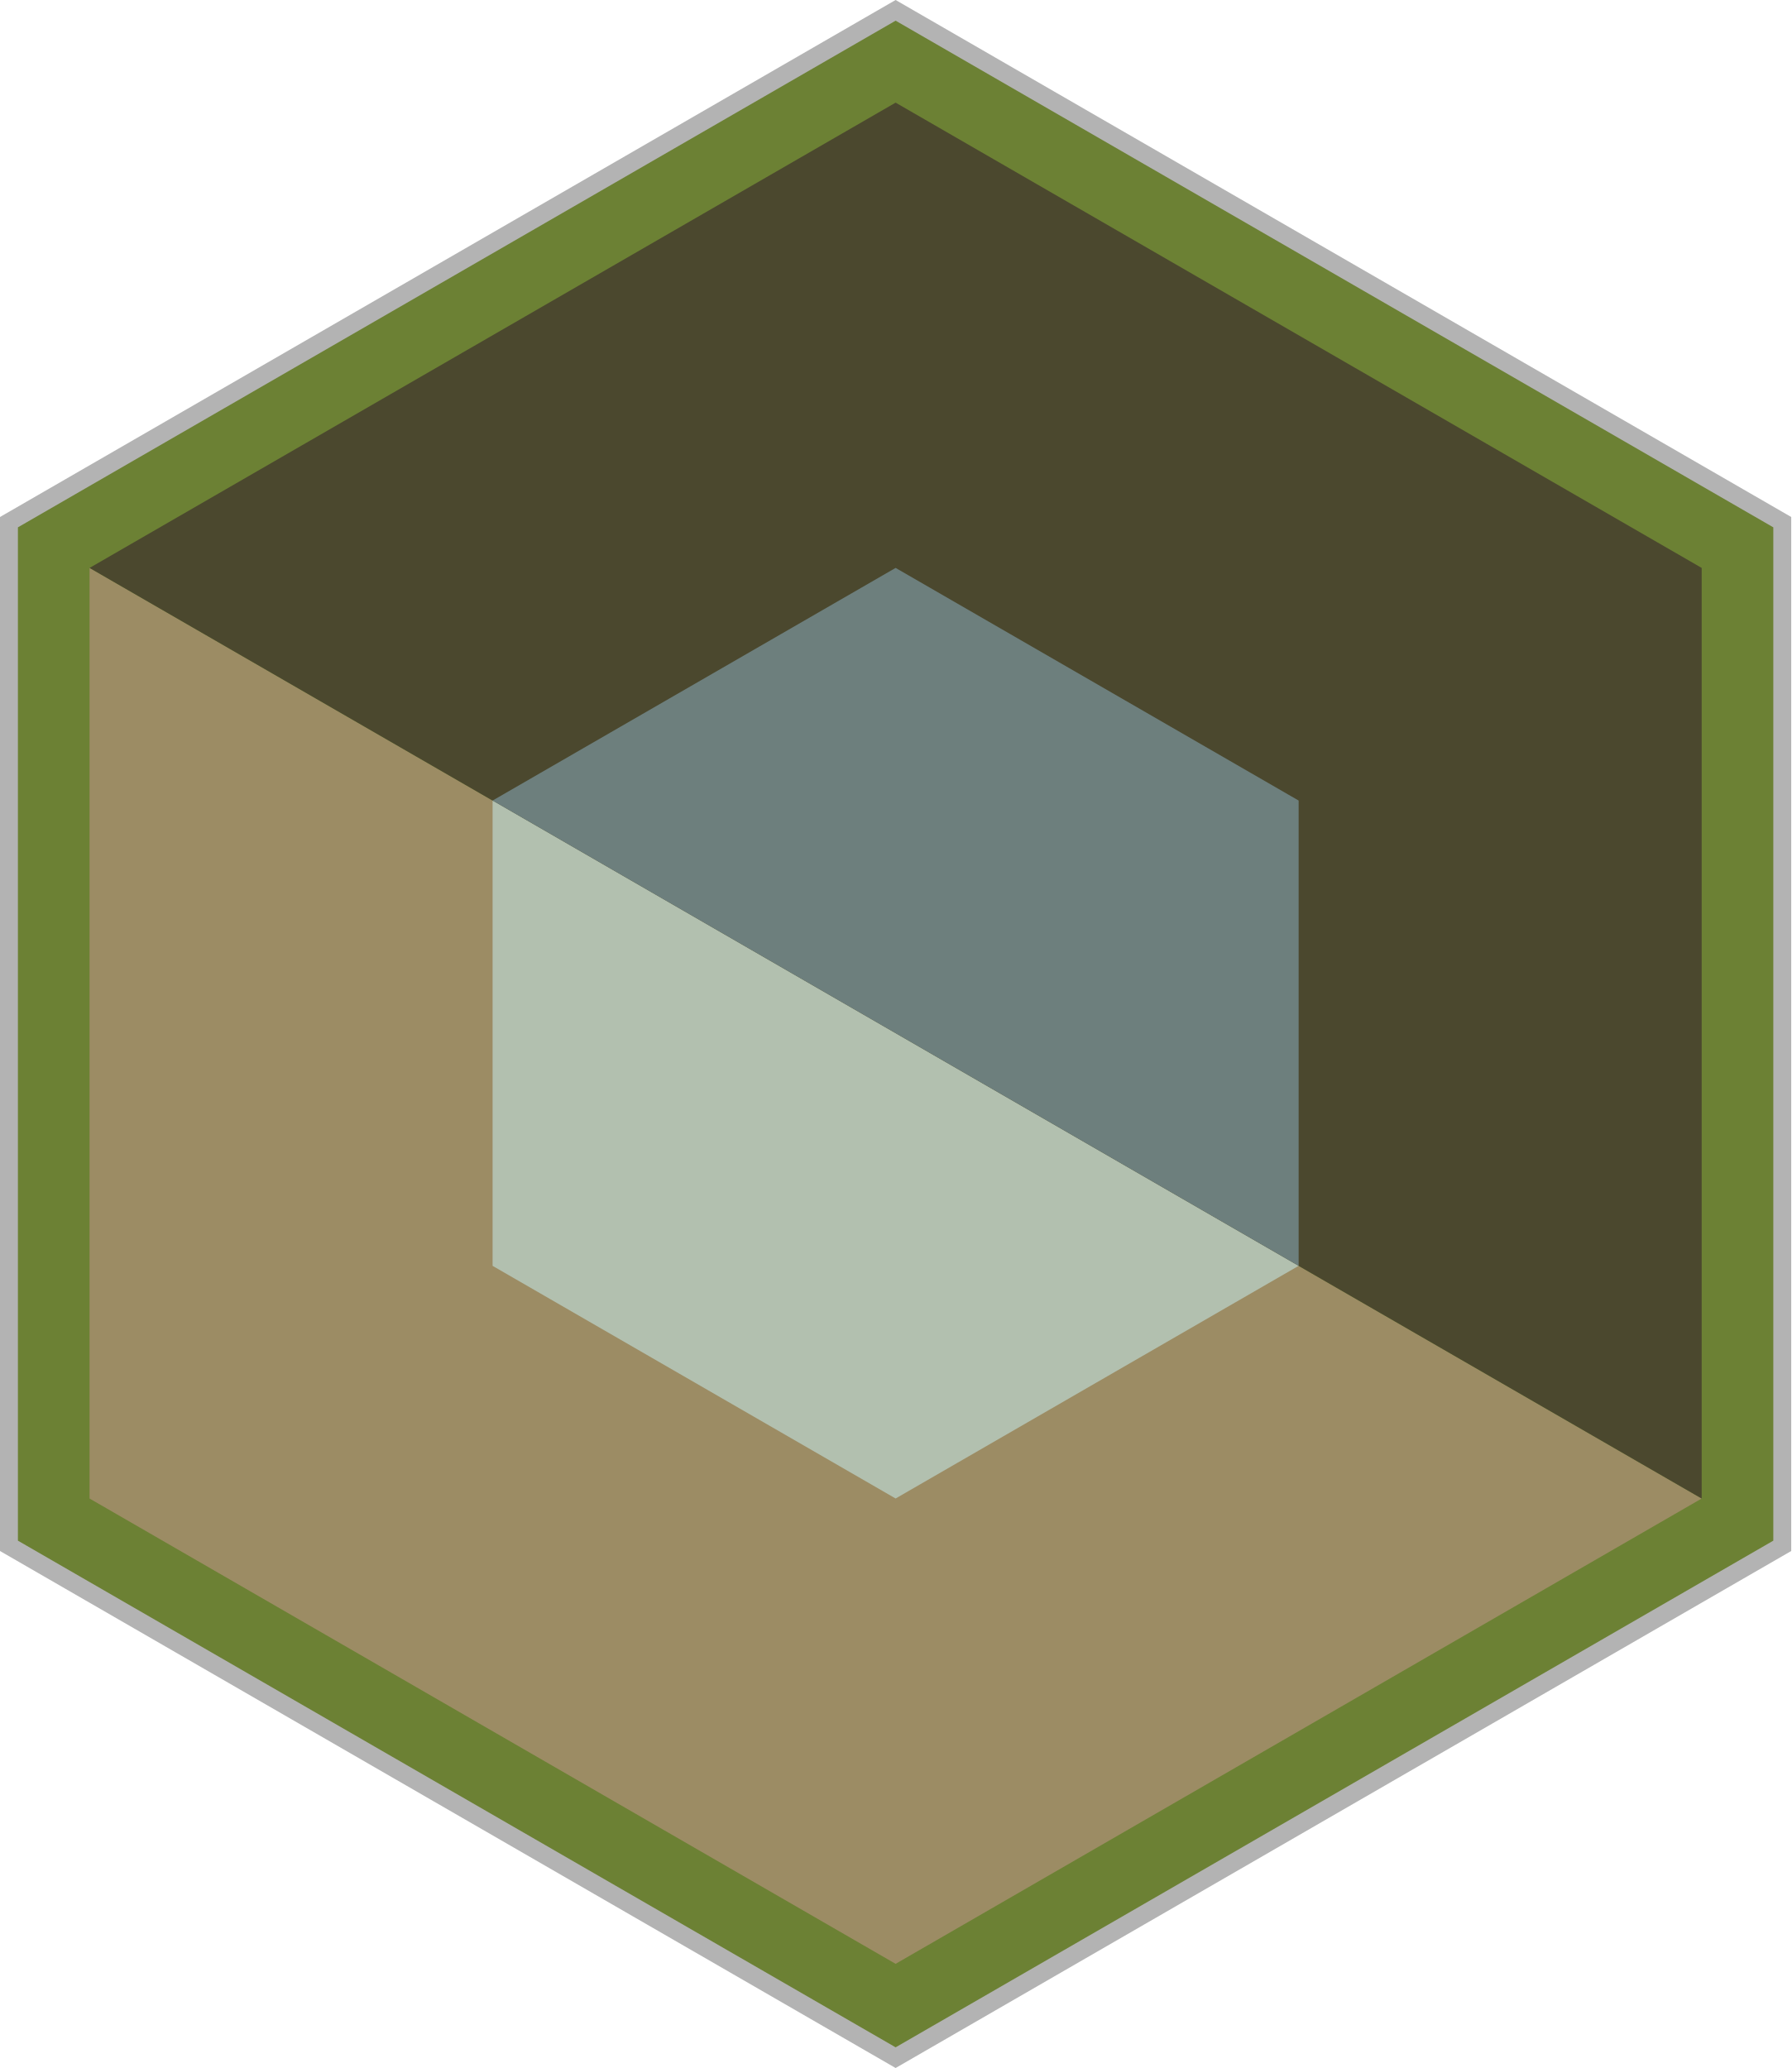
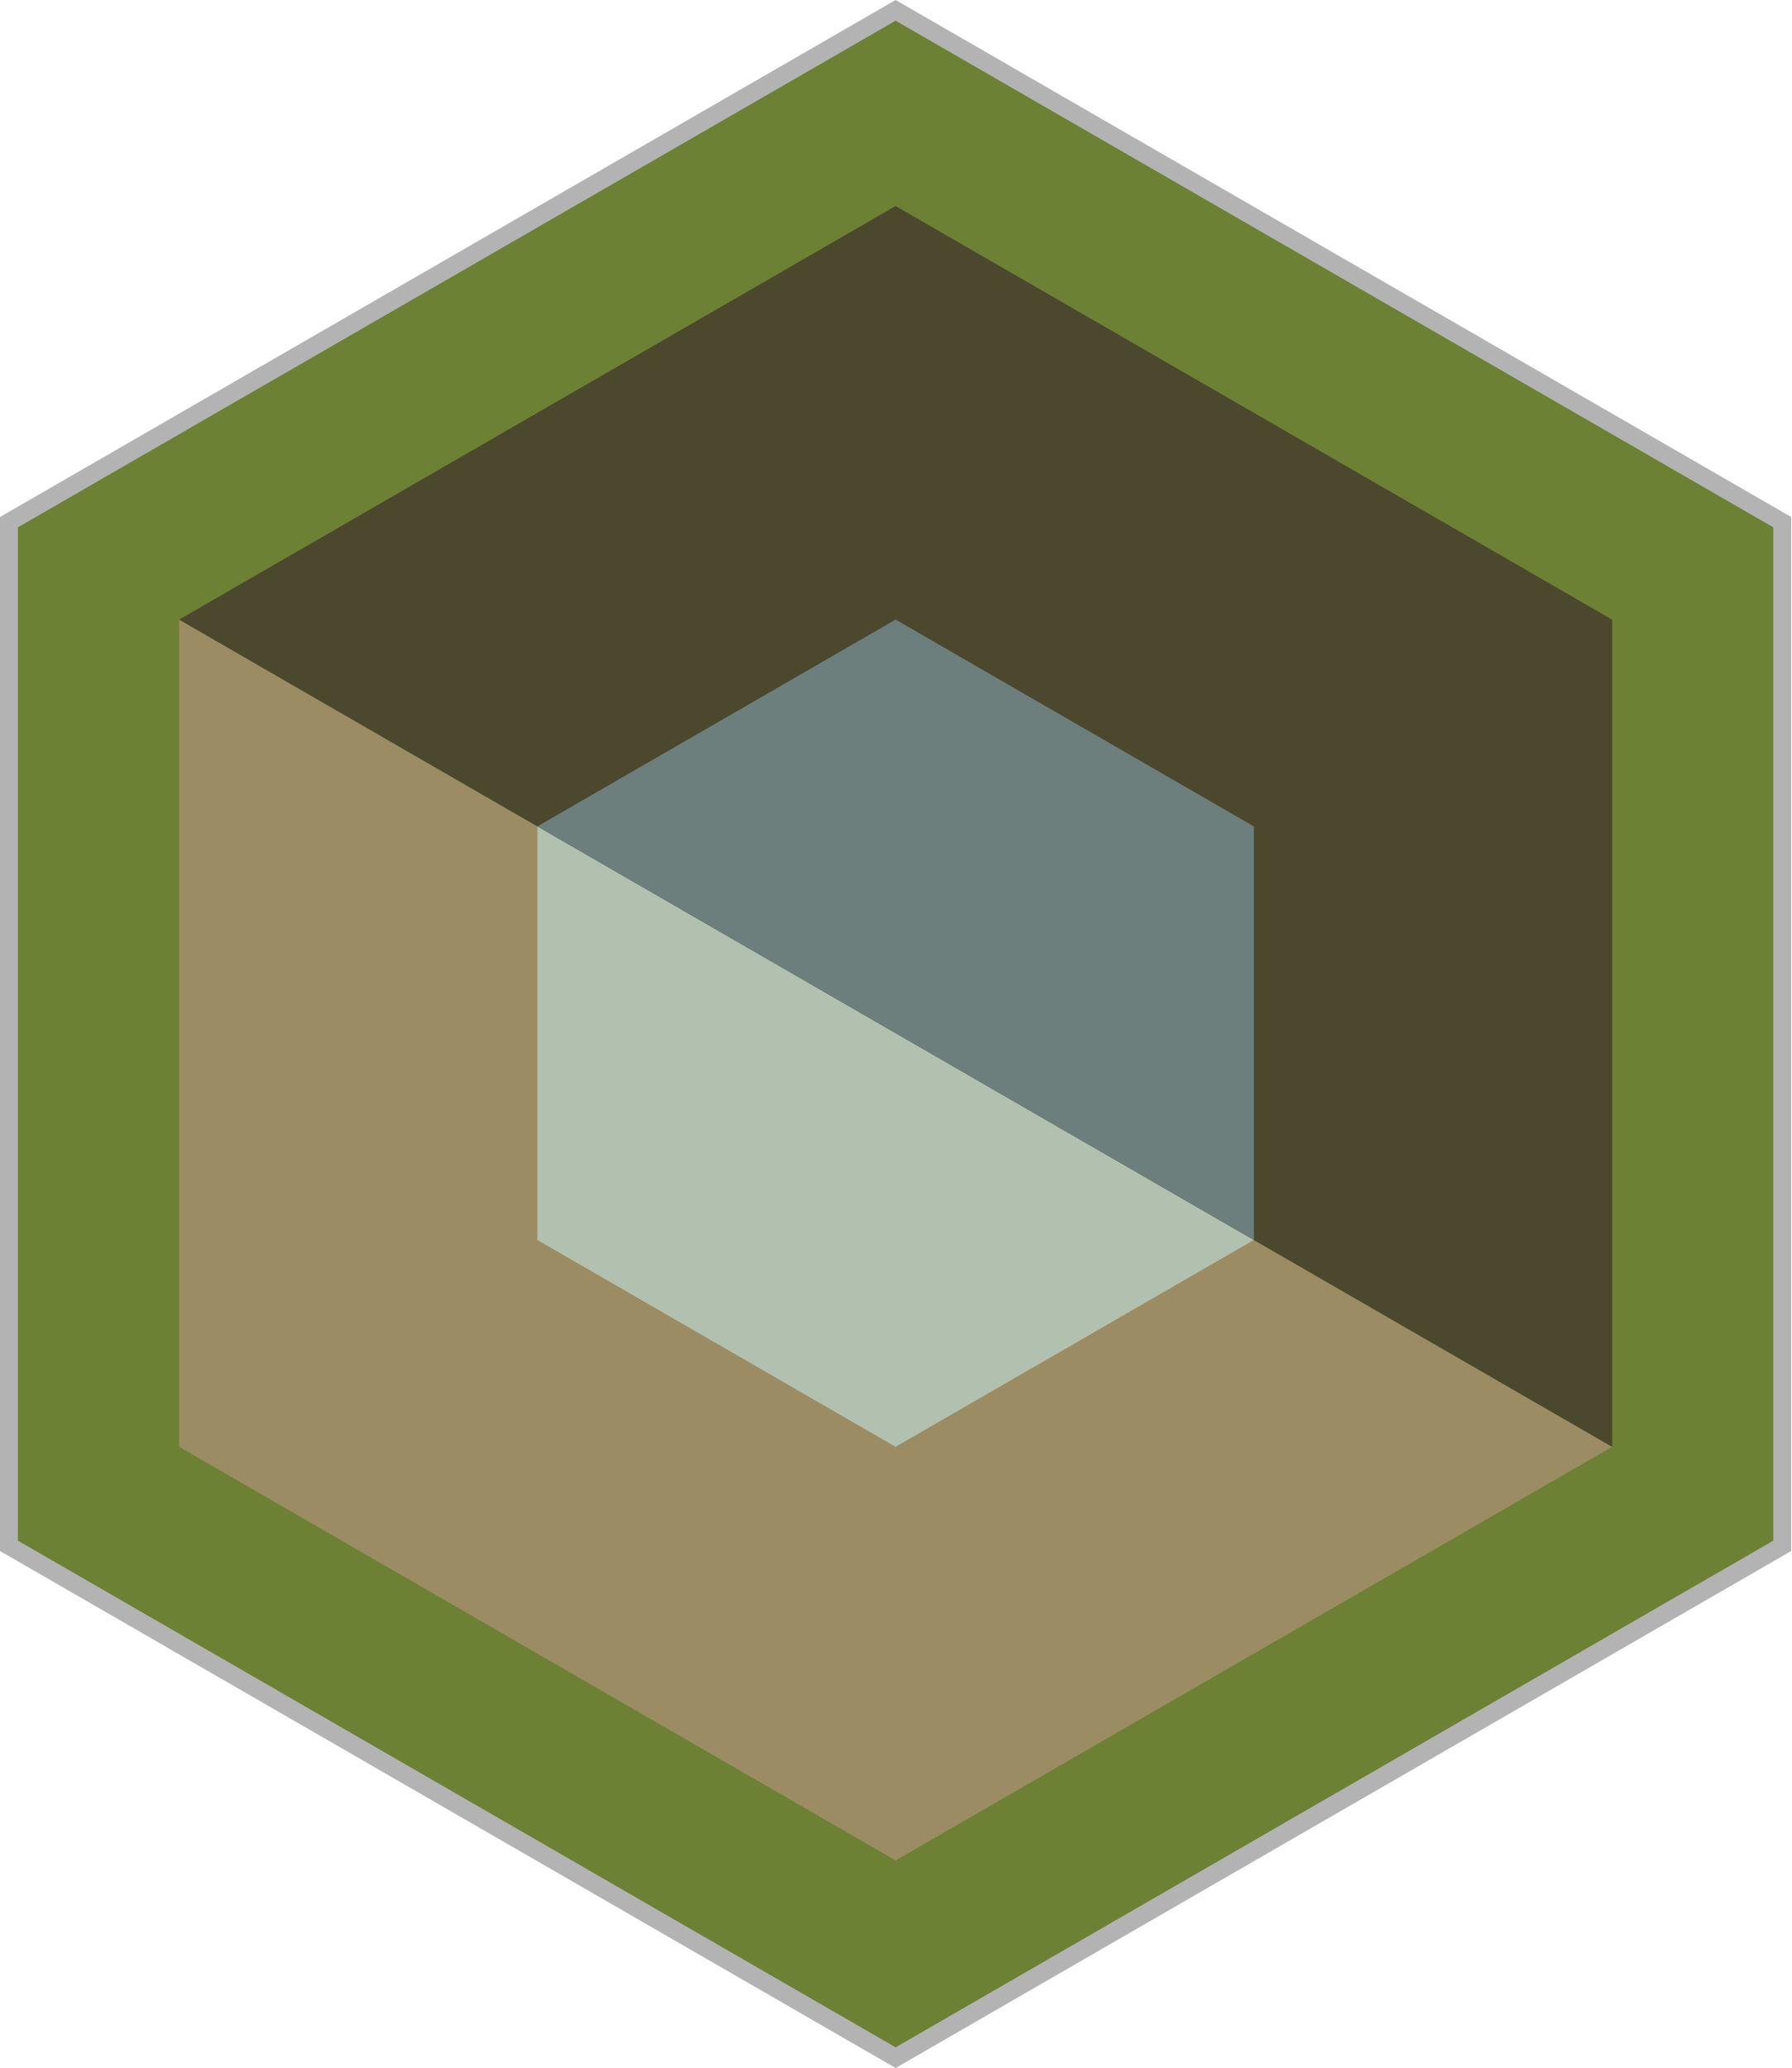
<svg xmlns="http://www.w3.org/2000/svg" xml:space="preserve" width="100" height="115.47">
  <path fill="#6c8134" stroke="#b3b3b3" d="M99.5 86.314 50 114.893.5 86.314V29.156L50 .577l49.5 28.579z" />
-   <path fill="#9c8c64" d="M95 83.673 5 31.71v51.963l45 25.981z" />
-   <path fill="#4b482e" d="M50 5.731 5 31.711l90 51.962V31.71z" />
-   <path fill="#b2c0af" d="M27.5 44.7v25.981L50 83.671l22.498-12.99z" />
-   <path fill="#6d7f7d" d="M27.5 44.7c15 8.66 29.999 17.323 45 25.981V44.7L50 31.71z" />
+   <path fill="#9c8c64" d="M90 80.786 10 34.597v46.189l40 23.095z" />
+   <path fill="#4b482e" d="M50 11.504 10 34.597l80 46.188V34.596z" />
+   <path fill="#b2c0af" d="M30 46.144v23.094l20 11.547 19.998-11.547z" />
+   <path fill="#6d7f7d" d="M30 46.144q20 11.549 40 23.094V46.144L50 34.597z" />
</svg>
